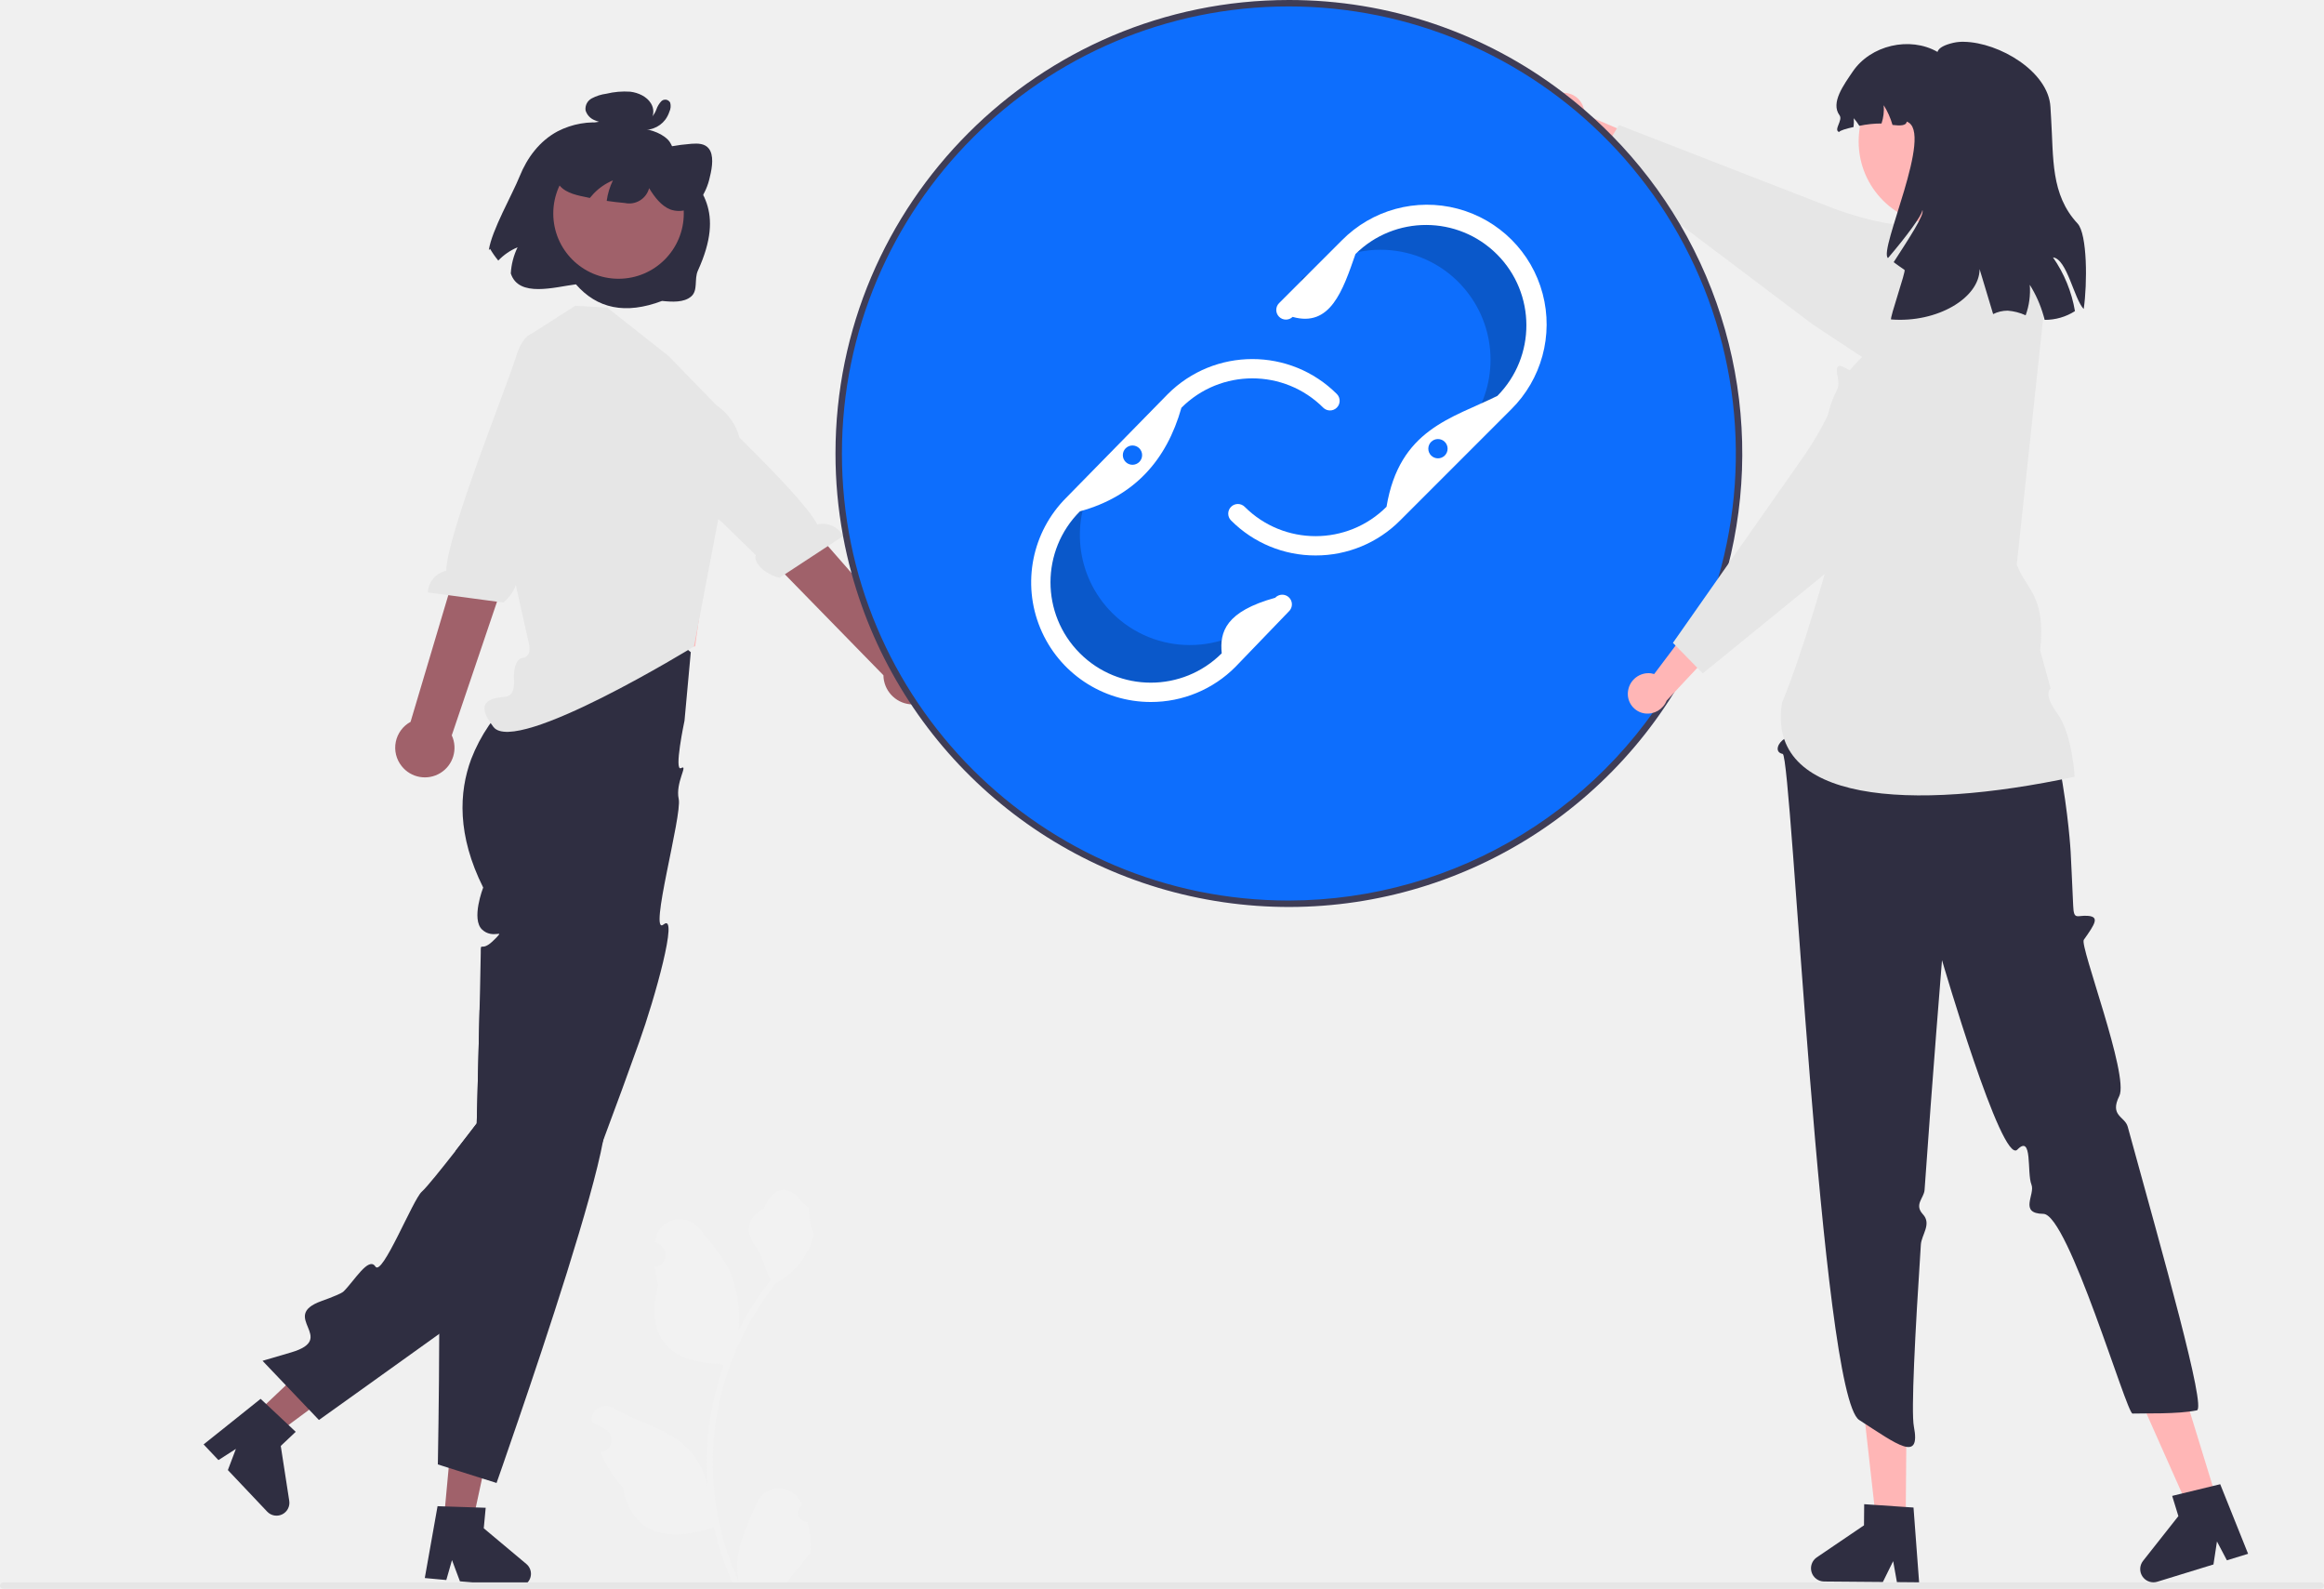
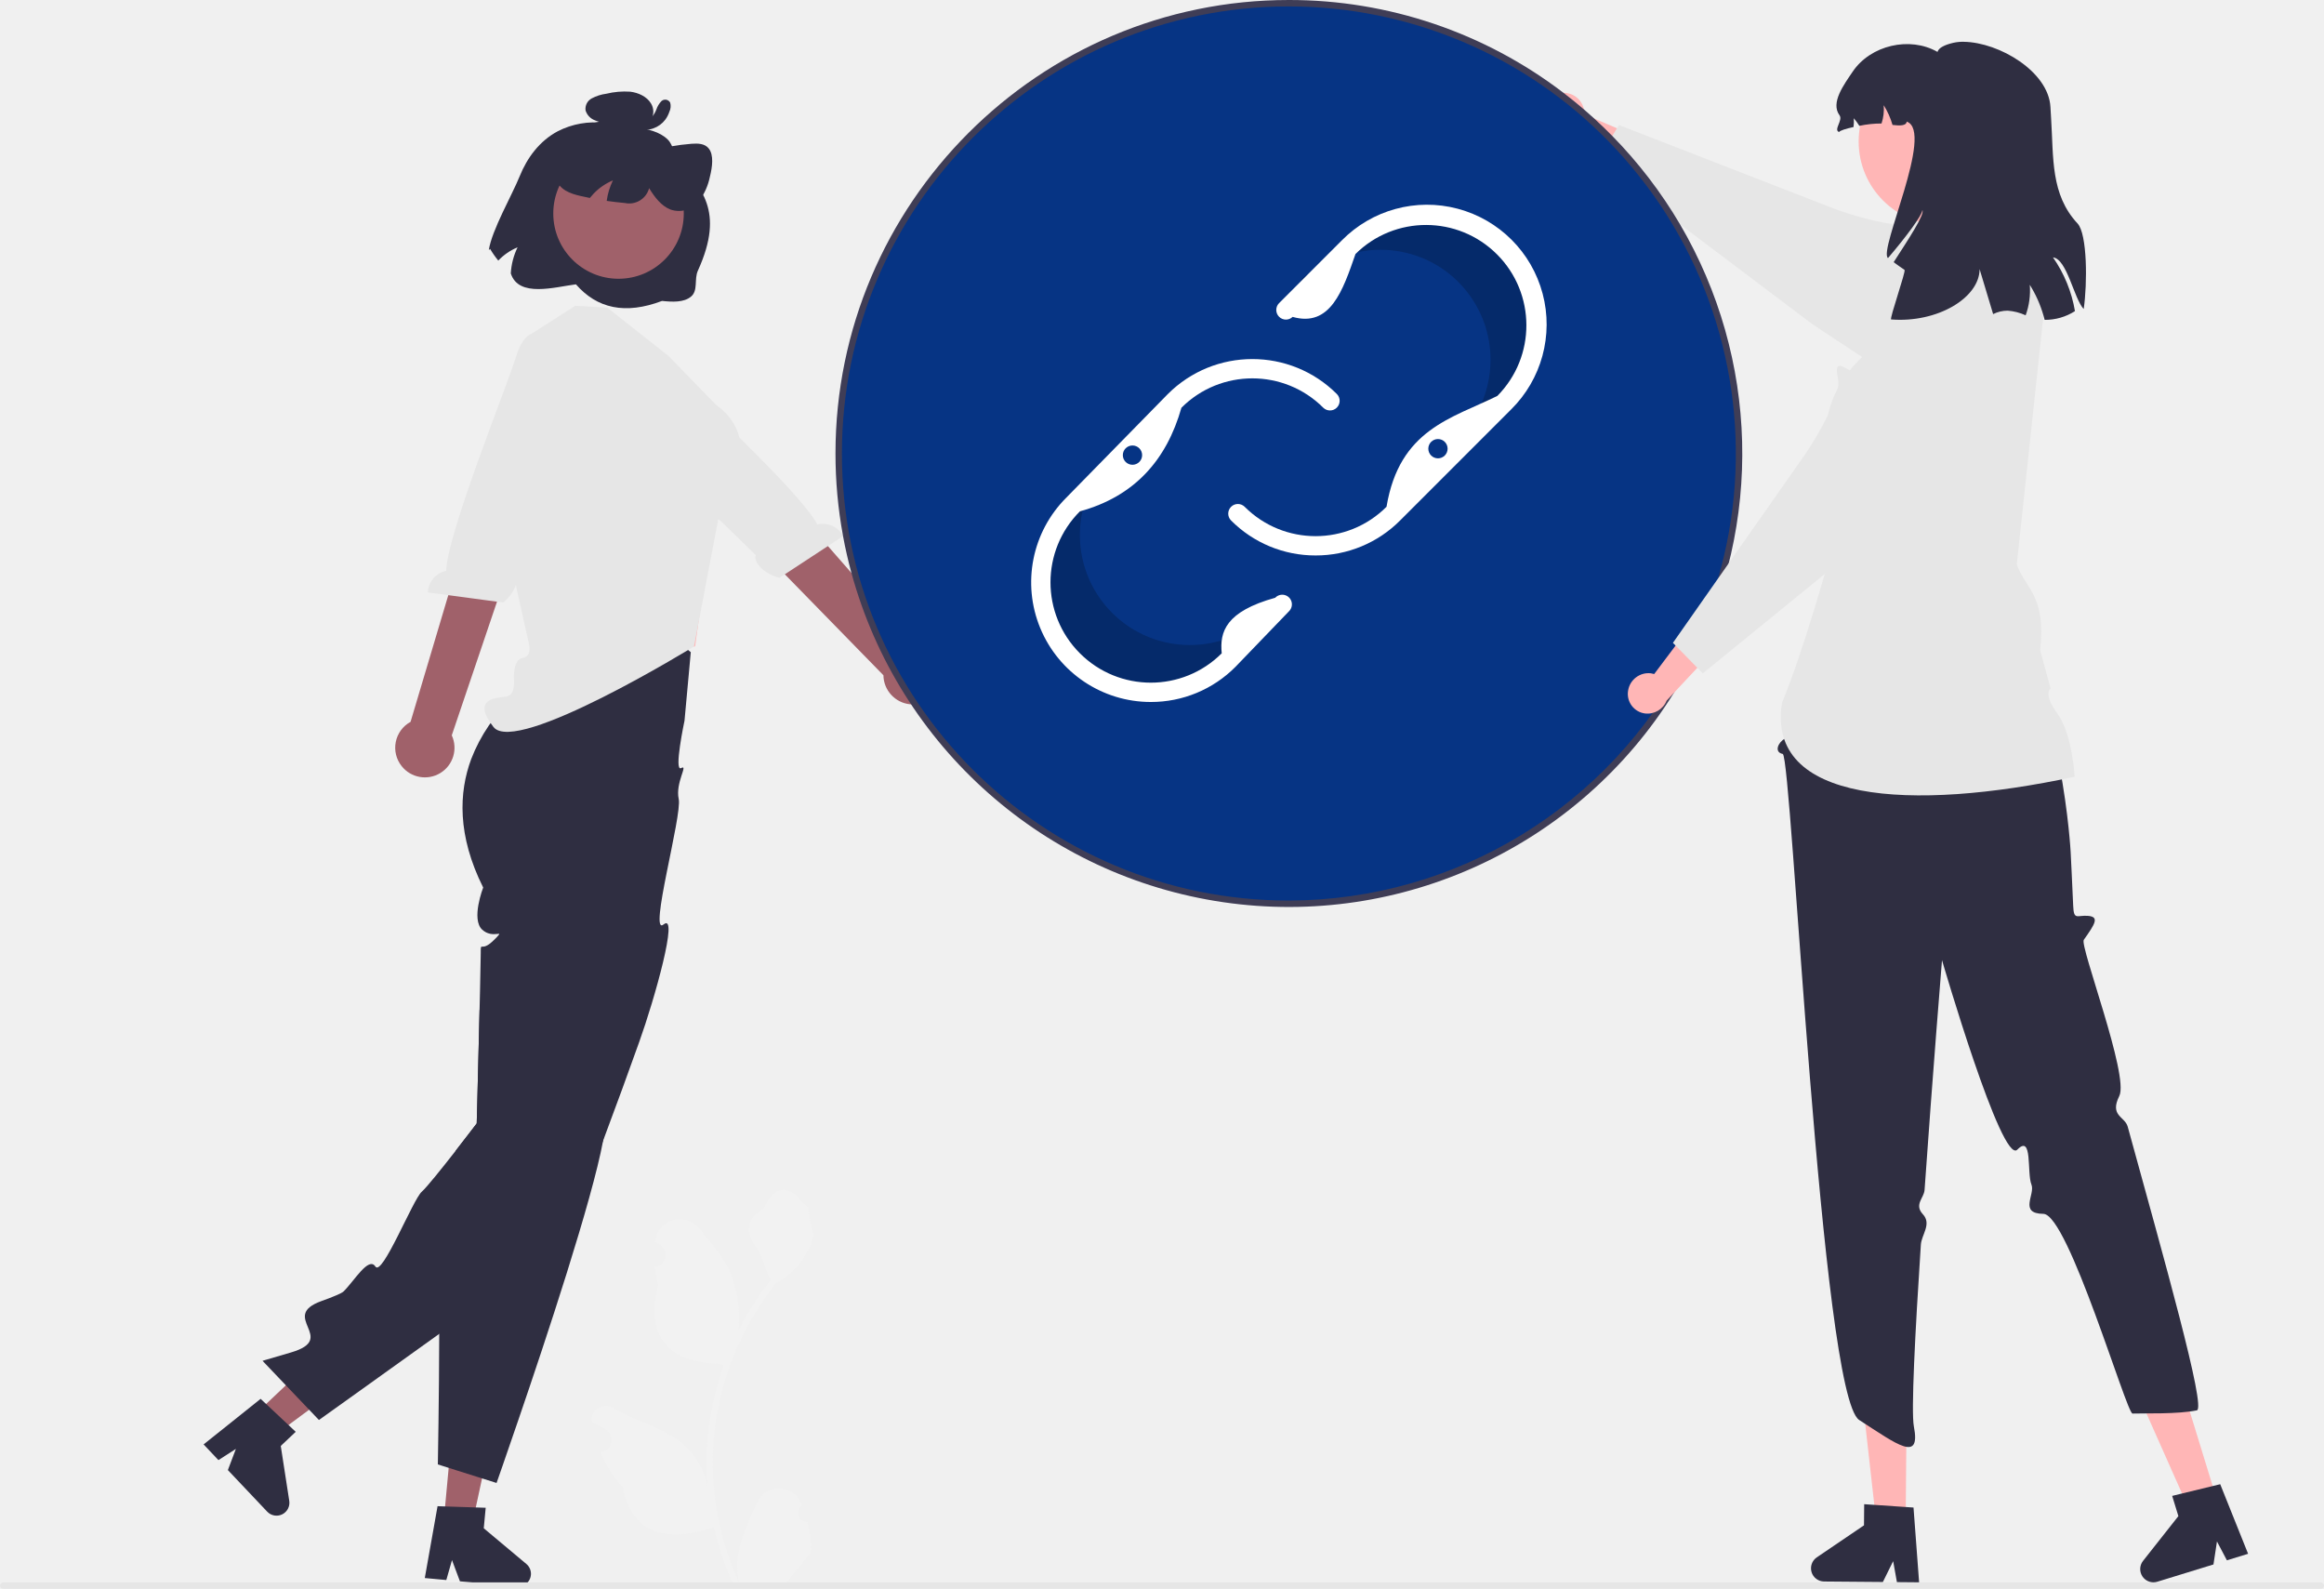
<svg xmlns="http://www.w3.org/2000/svg" data-name="Layer 1" width="722.73" height="493.998" viewBox="0 0 722.73 493.998">
  <path d="M489.746,676.2a2.807,2.807,0,0,1-2.035-4.866l.192-.765q-.038-.092-.076-.184a7.539,7.539,0,0,0-13.907.052c-2.275,5.478-5.17,10.966-5.883,16.758a22.304,22.304,0,0,0,.392,7.671,89.419,89.419,0,0,1-8.134-37.139,86.307,86.307,0,0,1,.535-9.628q.443-3.931,1.231-7.807a90.456,90.456,0,0,1,17.938-38.337,24.073,24.073,0,0,0,10.012-10.387,18.363,18.363,0,0,0,1.67-5.018c-.487.064-1.838-7.359-1.47-7.815-.679-1.031-1.895-1.543-2.637-2.549-3.689-5.002-8.773-4.129-11.426,2.669-5.669,2.861-5.724,7.606-2.245,12.169,2.213,2.903,2.517,6.832,4.459,9.94-.2.256-.408.503-.607.759a91.04,91.04,0,0,0-9.502,15.054,37.846,37.846,0,0,0-2.259-17.579c-2.163-5.217-6.216-9.611-9.786-14.122-4.288-5.418-13.08-3.053-13.836,3.814q-.011.1-.021.199.795.449,1.557.952a3.808,3.808,0,0,1-1.535,6.93l-.078.012a37.89,37.89,0,0,0,.999,5.665c-4.579,17.71,5.307,24.16,19.424,24.45.312.16.615.32.927.471a92.925,92.925,0,0,0-5.002,23.539,88.137,88.137,0,0,0,.064,14.231l-.024-.168a23.289,23.289,0,0,0-7.95-13.448c-6.118-5.026-14.762-6.877-21.363-10.916a4.371,4.371,0,0,0-6.694,4.252q.013.088.027.176a25.578,25.578,0,0,1,2.868,1.382q.795.449,1.557.952a3.808,3.808,0,0,1-1.535,6.93l-.078.012c-.056.008-.104.016-.16.024a37.923,37.923,0,0,0,6.975,10.923c2.863,15.46,15.162,16.927,28.318,12.425h.008a92.897,92.897,0,0,0,6.24,18.218h22.293c.08-.248.152-.503.224-.751a25.329,25.329,0,0,1-6.169-.367c1.654-2.03,3.308-4.075,4.962-6.105a1.383,1.383,0,0,0,.104-.12c.839-1.039,1.686-2.069,2.525-3.108l0-.001a37.101,37.101,0,0,0-1.087-9.451Z" transform="translate(-238.6348 -203.001)" fill="#f2f2f2" />
  <polygon points="79.642 439.481 85.793 445.982 114.354 424.822 105.276 415.227 79.642 439.481" fill="#a0616a" />
  <path d="M328.356,646.078l-6.964-6.542-1.71-1.602-17.728,14.173,4.612,4.874,5.428-3.481-2.494,6.583,12.227,12.923a4,4,0,0,0,6.861-3.356l-2.639-17.071,4.65-4.397Z" transform="translate(-238.6348 -203.001)" fill="#2f2e41" />
  <path d="M453.459,405.781l-1.95,21.29s-3.404,16.04-1.047,14.74-1.869,4.551-.756,9.626-9.507,42.914-4.697,38.994-2.78,23.16-7.58,36.52c-1.47,4.13-2.98,8.31-4.5,12.46-.3.84-.6,1.67-.91,2.51-1.97,5.4-3.94,10.72-5.83,15.74-.27.7-.53,1.4-.79,2.09-.01.02-.01.04-.02.04-6.22,16.37-11.55,29.25-13.68,31.38-1.11,1.11-18.72,13.83-36.47,26.57-18.63,13.37-37.41,26.77-37.41,26.77l-17.54-18.4s.42-.12,1.21-.36c1.46-.42,4.16-1.21,7.7-2.26,14.76-4.35-3.99-11.12,9.41-15.96,3.78-1.36,6.3-2.42,6.87-2.98,3.33-3.25,7.8-11,9.91-7.75s11.68-20.9,14.44-23.29c1.48-1.29,6.31-7.32,10.45-12.62,3.56-4.56,6.62-8.59,6.62-8.59s.06-2.16.15-5.6c.13-5.09.32-13,.521-20.92-.01-.01-.01-.01,0-.01.07-2.98.14-5.96.21-8.79.05-2.19.1-4.3.15-6.25.13-5.84.22-10.26.22-11.36,0-3.61,0-.8,2.85-2.98a12.889,12.889,0,0,0,1.21-1.08,14.592,14.592,0,0,0,1.68-1.79c.21-.45-1.1.16-2.8-.18a5.085,5.085,0,0,1-2.46-1.26c-3.58-3.22.28-13.12.28-13.12-8.14-16.28-7.55-29.63-3.74-39.92a51.208,51.208,0,0,1,13.21-19.35,47.803,47.803,0,0,1,7.23-5.67l.25-1.35,2.75-14.89A33.18,33.18,0,0,1,413.149,395.711a31.584,31.584,0,0,1,15.26-1.52,45.548,45.548,0,0,1,14.61,4.73A54.067,54.067,0,0,1,453.459,405.781Z" transform="translate(-238.6348 -203.001)" fill="#2f2e41" />
  <polygon points="138.02 472.651 146.931 473.48 154.44 438.736 141.287 437.513 138.02 472.651" fill="#a0616a" />
  <path d="M402.319,689.271l-13.24-11.09.6-6.38-3.08-.1-9.54-.31h-.01l-2.34-.08-3.97,22.34,6.69.62,1.77-6.2,2.47,6.6,3.54.33,14.17,1.32c.12.01.25.02.37.02a3.973,3.973,0,0,0,2.98-1.34,3.916,3.916,0,0,0,1.01-2.3A3.995,3.995,0,0,0,402.319,689.271Z" transform="translate(-238.6348 -203.001)" fill="#2f2e41" />
  <path d="M426.189,557.661c-3.39,18.45-17.74,61.71-26.42,87.03-3.95,11.57-6.71,19.4-6.71,19.4l-4.5-1.42h-.01l-7.61-2.4-2.77-.88h-.01l-3.36-1.07s.39-20.66.43-40.58c.03-8.35-.01-16.58-.17-23.1-.18-7.11-.49-12.2-1-13.21-2.11-4.14,1.42-4.58,5.15-5.62,3.74-1.05.82-2.63-.63-5.99-.979-2.24.95-5.23,2.32-6.93a16.711,16.711,0,0,1,1.21-1.37s-.66-.23-1.84-.63c3.56-4.56,6.62-8.59,6.62-8.59s.06-2.16.15-5.6c.13-5.09.32-13,.521-20.92-.01-.01-.01-.01,0-.01.07-2.98.14-5.96.21-8.79,5.72,4.39,11.28,8.69,16.32,12.67a.051.051,0,0,1,.02.04c12.11,9.57,21.2,17.25,22.48,19.69C427.169,550.481,426.969,553.421,426.189,557.661Z" transform="translate(-238.6348 -203.001)" fill="#2f2e41" />
  <path d="M724.317,231.894a6.427,6.427,0,0,1,6.979,5.627,6.166,6.166,0,0,1,.022,1.019l20.622,8.806-.787,12.036L724.209,244.264a6.41,6.41,0,0,1-5.482-5.584,6.134,6.134,0,0,1,5.423-6.771Q724.233,231.901,724.317,231.894Z" transform="translate(-238.6348 -203.001)" fill="#ffb6b6" />
  <path d="M864.619,306.191a18.901,18.901,0,0,0-2.79-6.53,16.907,16.907,0,0,0-1.21-1.62c-1.62-1.93-3.13-3.7-4.53-5.28-.85-.99-1.68-1.91-2.46-2.76-4.53-4.97-7.5-7.6-8.86-7.82-.66-.11-1.31-.19-1.94-.27-3.229-.4-5.57-.69-5.64-4.1a8.877,8.877,0,0,1,.1-1.46,17.848,17.848,0,0,1,.53-2.4,10.606,10.606,0,0,0,.31-1.36c.1-.59.06-1.03-.26-1.3-.4-.33-1.07-.28-2.33.22-.2.08-.43.17-.67.28-.08.03-.16.07-.25.11-.16.07-.34.15-.52.24-1.51.72-3.84.81-6.5.54-7.85-.8-18.47-4.76-18.6-4.81L742.119,241.881l-.62,1-1.47,2.38-.51.82-.58.94-2.53,4.08-1.28,2.06,21.6,16.29,2.35,1.77,2.021,1.53,41.24,31.11,15.38,10.15,3.43,2.26,14.62,9.64a18.858,18.858,0,0,0,26.4-5.76A18.905,18.905,0,0,0,864.619,306.191Z" transform="translate(-238.6348 -203.001)" fill="#e6e6e6" />
  <path d="M960.365,696.999H239.635a1,1,0,0,1,0-2H960.365a1,1,0,0,1,0,2Z" transform="translate(-238.6348 -203.001)" fill="#e6e6e6" />
  <polygon points="164.915 166.791 166.789 184.173 165.687 206.965 216.172 200.968 220.915 166.791 214.871 166.851 164.915 166.791" fill="#ffb6b6" />
  <path d="M446.493,313.65l-19-15h0l-9.974-.58-14.799,9.481L399.096,326.038l-8.57,20.818L403.096,403.038s1.179,4.032-1.911,4.516-2.719,6.427-2.719,6.427.629,5.15-2.371,5.604-11.0.454-4,9.454S454.462,403.999,454.462,403.999l8.041-42.194s15.595-20.946-1.2-32.942Z" transform="translate(-238.6348 -203.001)" fill="#e6e6e6" />
  <path d="M363.549,441.209a9.157,9.157,0,0,1,2.763-13.767l23.899-80.205,14.944,7.524-26.027,76.875a9.207,9.207,0,0,1-15.58,9.573Z" transform="translate(-238.6348 -203.001)" fill="#a0616a" />
  <path d="M406.152,306.809s-4.272-2.27-7.194,7.554c-2.339,7.865-21.321,54.713-21.563,66.103a7.194,7.194,0,0,0-5.696,6.733l23.469,3.145c4.101-3.459,5.177-8.131,3.59-9.517l5.096-13.917,21.258-44.279-15.843-14.235Z" transform="translate(-238.6348 -203.001)" fill="#e6e6e6" />
  <path d="M531.553,414.846a9.157,9.157,0,0,0-8.445-11.218L468.284,341.014l-11.63,13.877,56.711,58.061a9.207,9.207,0,0,0,18.187,1.894Z" transform="translate(-238.6348 -203.001)" fill="#a0616a" />
  <path d="M435.019,312.086s2.87-3.894,9.753,3.7c5.51,6.08,42.884,40.113,48.028,50.278a7.194,7.194,0,0,1,8.048,3.608L481.047,382.656c-5.193-1.345-8.184-5.092-7.353-7.029l-10.613-10.345-38.316-30.732,8.129-19.687Z" transform="translate(-238.6348 -203.001)" fill="#e6e6e6" />
-   <circle cx="400.827" cy="140.998" r="140" fill="#0d6efd" />
+   <circle cx="400.827" cy="140.998" r="140" fill="#063484" />
  <path d="M632.84,393.549a34.199,34.199,0,0,1-48.364,0l0-0a34.205,34.205,0,0,1-4.622-42.617l-7.524,7.676a34.199,34.199,0,0,0,0,48.364l0,0a34.199,34.199,0,0,0,48.364,0l16.673-17.313.254-1.076Z" transform="translate(-238.6348 -203.001)" opacity="0.2" />
  <path d="M648.722,286.592a34.199,34.199,0,0,1,47.517,9.014l0,0a34.205,34.205,0,0,1-3.402,42.731l8.823-6.139a34.199,34.199,0,0,0,9.014-47.517l0-0a34.199,34.199,0,0,0-47.517-9.014L643.549,289.568l-.45,1.01Z" transform="translate(-238.6348 -203.001)" opacity="0.2" />
  <path d="M596.512,421.268a37.199,37.199,0,0,1-26.304-63.502l31.568-32.208a37.198,37.198,0,0,1,52.628-.021,3,3,0,0,1-4.242,4.242,31.199,31.199,0,0,0-44.122 0c-4.637,16.346-14.655,27.562-31.568,32.208a31.199,31.199,0,1,0,44.101,44.144c-.684-6.706,1.276-13.01,16.634-17.272a3,3,0,1,1,4.321,4.162L622.855,410.332A36.985,36.985,0,0,1,596.512,421.268Z" transform="translate(-238.6348 -203.001)" fill="#fff" />
  <path d="M647.763,375.705a36.956,36.956,0,0,1-26.304-10.896,3,3,0,0,1,4.243-4.242,31.198,31.198,0,0,0,44.121 0c3.998-24.084,20.298-27.483,34.467-34.466A31.199,31.199,0,0,0,660.169,281.979c-3.941,11.371-7.811,22.876-19.55,19.55a3,3,0,0,1-4.242-4.242l19.55-19.55A37.199,37.199,0,1,1,708.533,330.343l-34.466,34.466A36.955,36.955,0,0,1,647.763,375.705Z" transform="translate(-238.6348 -203.001)" fill="#fff" />
  <path d="M761.099,272.751a142.542,142.542,0,0,0-21.07-27.49c-1.81-1.84-3.68-3.64-5.59-5.39-1.06-.97-2.13-1.92-3.22-2.85-2.07-1.78-4.2-3.5-6.37-5.16A140.286,140.286,0,0,0,639.459,203.001c-77.74,0-141,63.25-141,141a140.732,140.732,0,0,0,2.33,25.56.765.765,0,0,0,.021.14c.71,3.87,1.59,7.69,2.61,11.44a140.99,140.99,0,0,0,255.75,37.31q2.925-4.71,5.5-9.66A140.803,140.803,0,0,0,761.099,272.751ZM639.459,483.001a138.952,138.952,0,0,1-139-139c0-76.65,62.36-139,139-139a138.954,138.954,0,0,1,99.48,42.02,133.065,133.065,0,0,1,9.54,10.86,134.828,134.828,0,0,1,8.25,11.57,138.927,138.927,0,0,1,16.2,113.41c-1.23,4.24-2.67,8.39-4.29,12.46-1.63,4.08-3.44,8.08-5.44,11.96A139.472,139.472,0,0,1,639.459,483.001Z" transform="translate(-238.6348 -203.001)" fill="#3f3d56" />
  <polygon points="592.636 472.969 583.445 472.891 579.376 436.612 592.942 436.727 592.636 472.969" fill="#ffb6b6" />
  <path d="M833.709,671.731l-2.4-.16-9.79-.67-3.15-.21-.06,6.57-14.68,9.96a4.11,4.11,0,0,0,2.28,7.51l18.27.15,3.2-6.48,1.17,6.52,6.9.06Z" transform="translate(-238.6348 -203.001)" fill="#2f2e41" />
  <polygon points="689.407 466.253 680.622 468.954 665.792 435.596 678.759 431.61 689.407 466.253" fill="#ffb6b6" />
  <path d="M929.088,664.481l-2.34.57-9.529,2.31-3.07.75,1.93,6.29-10.99,13.92a4.116,4.116,0,0,0,3.23,6.66,4.155,4.155,0,0,0,1.2-.18l17.47-5.37,1.09-7.15,3.09,5.86,6.591-2.03Z" transform="translate(-238.6348 -203.001)" fill="#2f2e41" />
  <path d="M812.783,370.917l-17.54,50.974-.579,4.079c-4.42,4.196,1.132,5.579-.949,6.685s-3.482,4.209-.676,4.763,11.85,199.373,23.781,207.093,19.191,13.304,17,2c-.883-4.554.366-28.972,2.172-56.508.205-3.121,3.438-6.424.633-9.458s.346-5.031.522-7.549c2.516-35.957,5.422-71.456,5.422-71.456s18.594,63.857,23.423,58.914,2.917,7.228,4.393,10.864c1.233,3.039-4.028,9.009,3.704,9.101s25.89,62.162,27.732,62.092c3.649-.139,13.908.254,20-1,3.008-.619-10.345-47.613-21.496-88.193-.889-3.236-5.729-3.311-2.616-9.559s-12.374-46.674-11.045-48.544c3.527-4.963,4.871-7.12,1.392-7.445s-4.507,1.583-4.694-3.231-.788-16.685-.788-16.685-2.52-46.949-20.166-72.888l-1.505-15.412Z" transform="translate(-238.6348 -203.001)" fill="#2f2e41" />
  <path d="M856.604,273.595l-23.261,3.312L831.939,293.75l-11.478,17.955s-25.514,17.955-7.72,46.318c-6.771,24.433-13.504,47.865-19.922,63.487-5,31,39.793,33.971,91,23,0,0-.706-13.255-5.353-19.628s-2.117-7.764-2.117-7.764l-3.247-11.905c1.837-17.208-4.367-18.753-7.283-26.704l8.853-82.494Z" transform="translate(-238.6348 -203.001)" fill="#e6e6e6" />
  <path d="M744.94,417.787a6.427,6.427,0,0,1,7.13-5.435,6.165,6.165,0,0,1,.995.221l13.474-17.924,11.5,3.637-21.112,22.558a6.41,6.41,0,0,1-6.731,3.991,6.134,6.134,0,0,1-5.281-6.882Q744.926,417.87,744.94,417.787Z" transform="translate(-238.6348 -203.001)" fill="#ffb6b6" />
  <path d="M864.619,306.191c-.33-.41-.69-.81-1.07-1.2A18.832,18.832,0,0,0,842.719,300.751c-.34.14-.68.3-1.01.46-11.95,5.87-18.4,9.78-19.18,11.61-.27.62-.5,1.23-.73,1.82-.22.58-.43,1.13-.65,1.63-.92,2.14-1.98,3.47-4.68,2.87a10.804,10.804,0,0,1-2.57-.99c-.37-.18-.71-.37-1.03-.55-1.16-.64-2-1.1-2.57-.68-.55.41-.57,1.45-.07,3.86a8.049,8.049,0,0,1-.08,3.03,34.443,34.443,0,0,1-3.08,8.35,110.226,110.226,0,0,1-6.98,11.98l-23.79,33.92-1.61,2.29-1.76,2.51-14.04,20.02.83.85,3.48,3.55.77.79.7.72,1.81,1.85,1.7,1.73,37.93-30.9,4.23-3.45,7.58-6.18L833.449,359.191l29.39-27.2a18.705,18.705,0,0,0,6.05-13.35c0-.17.01-.33.01-.5A18.69,18.69,0,0,0,864.619,306.191Z" transform="translate(-238.6348 -203.001)" fill="#e6e6e6" />
  <circle cx="604.004" cy="43.989" r="25.992" fill="#ffb6b6" />
  <path d="M877.084,283.031a41.039,41.039,0,0,1,6.831,16.705,17.254,17.254,0,0,1-9.421,2.719c-.113-.437-.227-.874-.356-1.311a37.508,37.508,0,0,0-4.273-9.599,22.595,22.595,0,0,1-1.279,9.486,16.647,16.647,0,0,0-5.584-1.441,10.146,10.146,0,0,0-4.532,1.068c-1.635-5.423-3.14-10.408-4.209-13.986-.032,8.968-13.176,16.786-27.518,15.653-.518-.324,4.678-15.07,4.176-15.41-1.149-.761-2.266-1.586-3.383-2.396,4.694-7.252,9.793-15.022,8.919-16.187.065,1.441-5.083,8.369-10.683,14.908-3.108-2.282,14.552-39.415,5.827-42.426-.146,1.311-2.072,1.311-4.419,1.036a23.95,23.95,0,0,0-2.736-6.135,14.41,14.41,0,0,1-.68,5.682,33.09,33.09,0,0,0-6.896.728,22.095,22.095,0,0,0-1.732-2.363,14.071,14.071,0,0,1-.081,2.736c-2.315.502-4.225,1.085-4.5,1.554-1.813-.664,1.279-3.658.146-5.212-2.881-3.885,1.392-9.55,4.095-13.565,5.552-8.223,17.741-11.072,26.369-6.135.389-1.344,2.38-2.234,4.937-2.833a13.394,13.394,0,0,1,3.302-.308c11.007.194,26.288,9.275,26.887,20.266.049,1.101.13,2.299.21,3.577.777,12.302-.178,23.649,8.223,32.649,3.043,3.254,3.075,18.664,1.91,26.595C883.608,295.9,881.455,283.501,877.084,283.031Z" transform="translate(-238.6348 -203.001)" fill="#2f2e41" />
-   <circle cx="352.184" cy="141.51" r="3" fill="#0d6efd" />
-   <circle cx="447.184" cy="139.51" r="3" fill="#0d6efd" />
+   <circle cx="352.184" cy="141.51" r="3" fill="#063484" />
+   <circle cx="447.184" cy="139.51" r="3" fill="#063484" />
  <path d="M400.249,257.798c-2.283,5.686-8.724,16.868-9.597,22.968l.393-.386a27.539,27.539,0,0,0,2.545,3.639,17.689,17.689,0,0,1,6.007-4.13,21.174,21.174,0,0,0-2.109,8.125c2.431,7.619,13.668,4.226,20.252,3.394,6.575,7.521,15.322,9.483,26.777,5.159,3.204.33,6.79.53,9.035-1.363s.908-5.399,2.116-8.05c8.603-18.887.664-25.701-6.082-34.265-1.485-1.885-1.478-4.697-3.285-6.495-2.506-2.492-6.348-3.259-9.89-3.873a5.368,5.368,0,0,0,4.715-2.333,4.842,4.842,0,0,0-.064-5.054c-1.267-2.1-3.899-3.322-6.439-3.627a24.45,24.45,0,0,0-7.452.641,13.334,13.334,0,0,0-4.512,1.442,3.693,3.693,0,0,0-1.923,3.743,4.784,4.784,0,0,0,2.829,3.049,12.522,12.522,0,0,0,3.198.875,25.088,25.088,0,0,0-14.715,2.576C406.371,246.86,402.54,252.115,400.249,257.798Z" transform="translate(-238.6348 -203.001)" fill="#2f2e41" />
  <circle cx="192.353" cy="66.382" r="20.293" fill="#a0616a" />
  <path d="M411.462,258.503c1.177,3.556,4.539,4.702,7.647,5.417.98.228,1.966.441,2.961.631.367-.459.758-.909,1.165-1.334a17.689,17.689,0,0,1,6.007-4.13,20.846,20.846,0,0,0-1.93,6.371q2.818.409,5.667.668a6.408,6.408,0,0,0,7.525-4.617c1.729,2.828,3.774,5.491,6.57,6.614a7.952,7.952,0,0,0,9.045-2.706,19.148,19.148,0,0,0,3.278-7.437c.794-3.149,1.234-6.777-.324-8.774-1.248-1.617-3.401-1.646-5.388-1.503a64.121,64.121,0,0,0-12.947,2.347l-.358.804c.726-4.361-.849-8.556-3.762-10.049-1.965-.998-4.329-.83-6.626-.628a30.197,30.197,0,0,0-8.653,1.673,16.621,16.621,0,0,0-7.842,6.263C411.46,251.21,410.447,255.432,411.462,258.503Z" transform="translate(-238.6348 -203.001)" fill="#2f2e41" />
  <path d="M440.391,239.536c-.2-.059.319.017.139.022a1.652,1.652,0,0,0,.266-.037c.015-.003.217-.067.083-.02a1.629,1.629,0,0,0,.774-.505,6.749,6.749,0,0,0,1.106-1.969,7.07,7.07,0,0,1,1.521-2.536,1.74,1.74,0,0,1,2.776.424,4.052,4.052,0,0,1-.248,2.81,8.724,8.724,0,0,1-1.282,2.486A7.978,7.978,0,0,1,441.859,242.9a8.346,8.346,0,0,1-5.245.15,1.268,1.268,0,0,1-.051-2.319l2.867-1.174a1.256,1.256,0,1,1,1.011,2.298l-2.867,1.174-.051-2.319a4.994,4.994,0,0,0,1.097.188,4.204,4.204,0,0,0,1.189-.05,5.212,5.212,0,0,0,1.1-.268,7.174,7.174,0,0,0,.67-.284q.119-.058.236-.12c-.006.003.328-.191.182-.1a7.081,7.081,0,0,0,1.039-.809,2.859,2.859,0,0,0,.312-.347,6.646,6.646,0,0,0,.454-.629,6.522,6.522,0,0,0,.666-1.476,6.611,6.611,0,0,0,.184-.663,2.719,2.719,0,0,1,.067-.365c.106-.286-.02.167.102.291l.528.389a.69.69,0,0,0,.591-.095q.094-.132-.041.044a4.097,4.097,0,0,0-.287.433,11.851,11.851,0,0,0-.513,1.088,11.936,11.936,0,0,1-1.19,2.247,4.042,4.042,0,0,1-4.428,1.693,1.266,1.266,0,0,1-.715-1.625A1.281,1.281,0,0,1,440.391,239.536Z" transform="translate(-238.6348 -203.001)" fill="#2f2e41" />
</svg>
